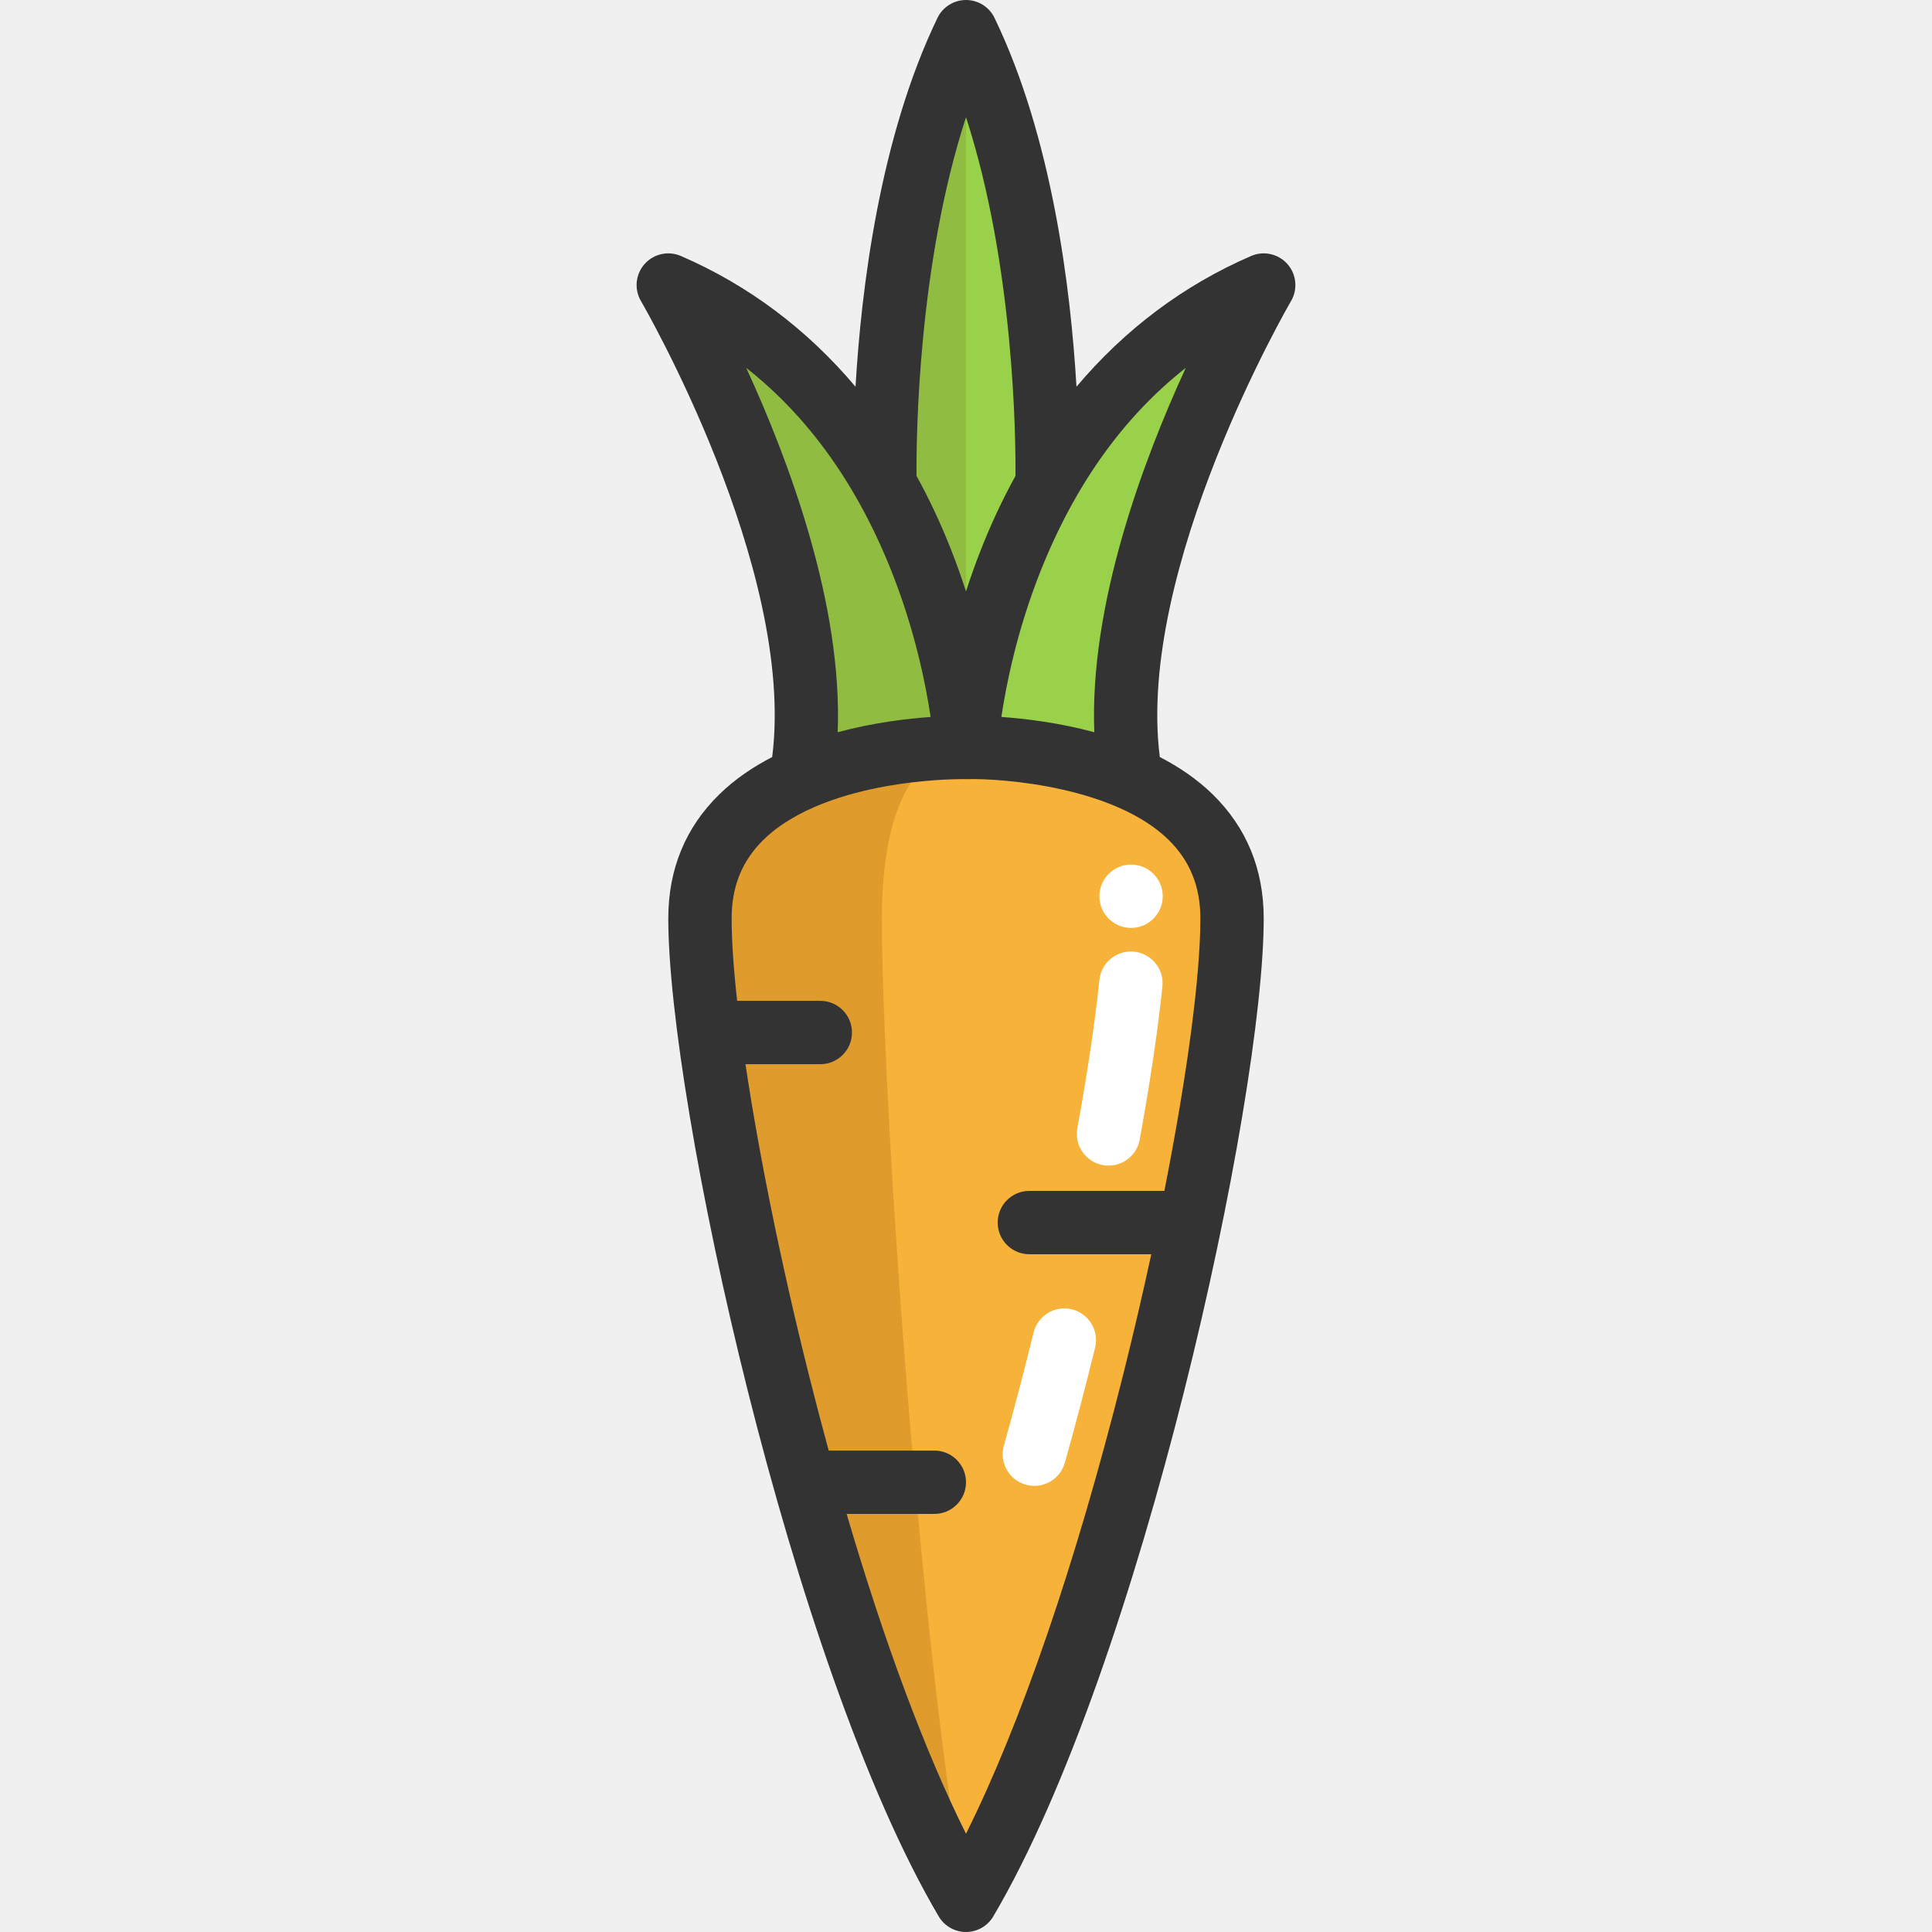
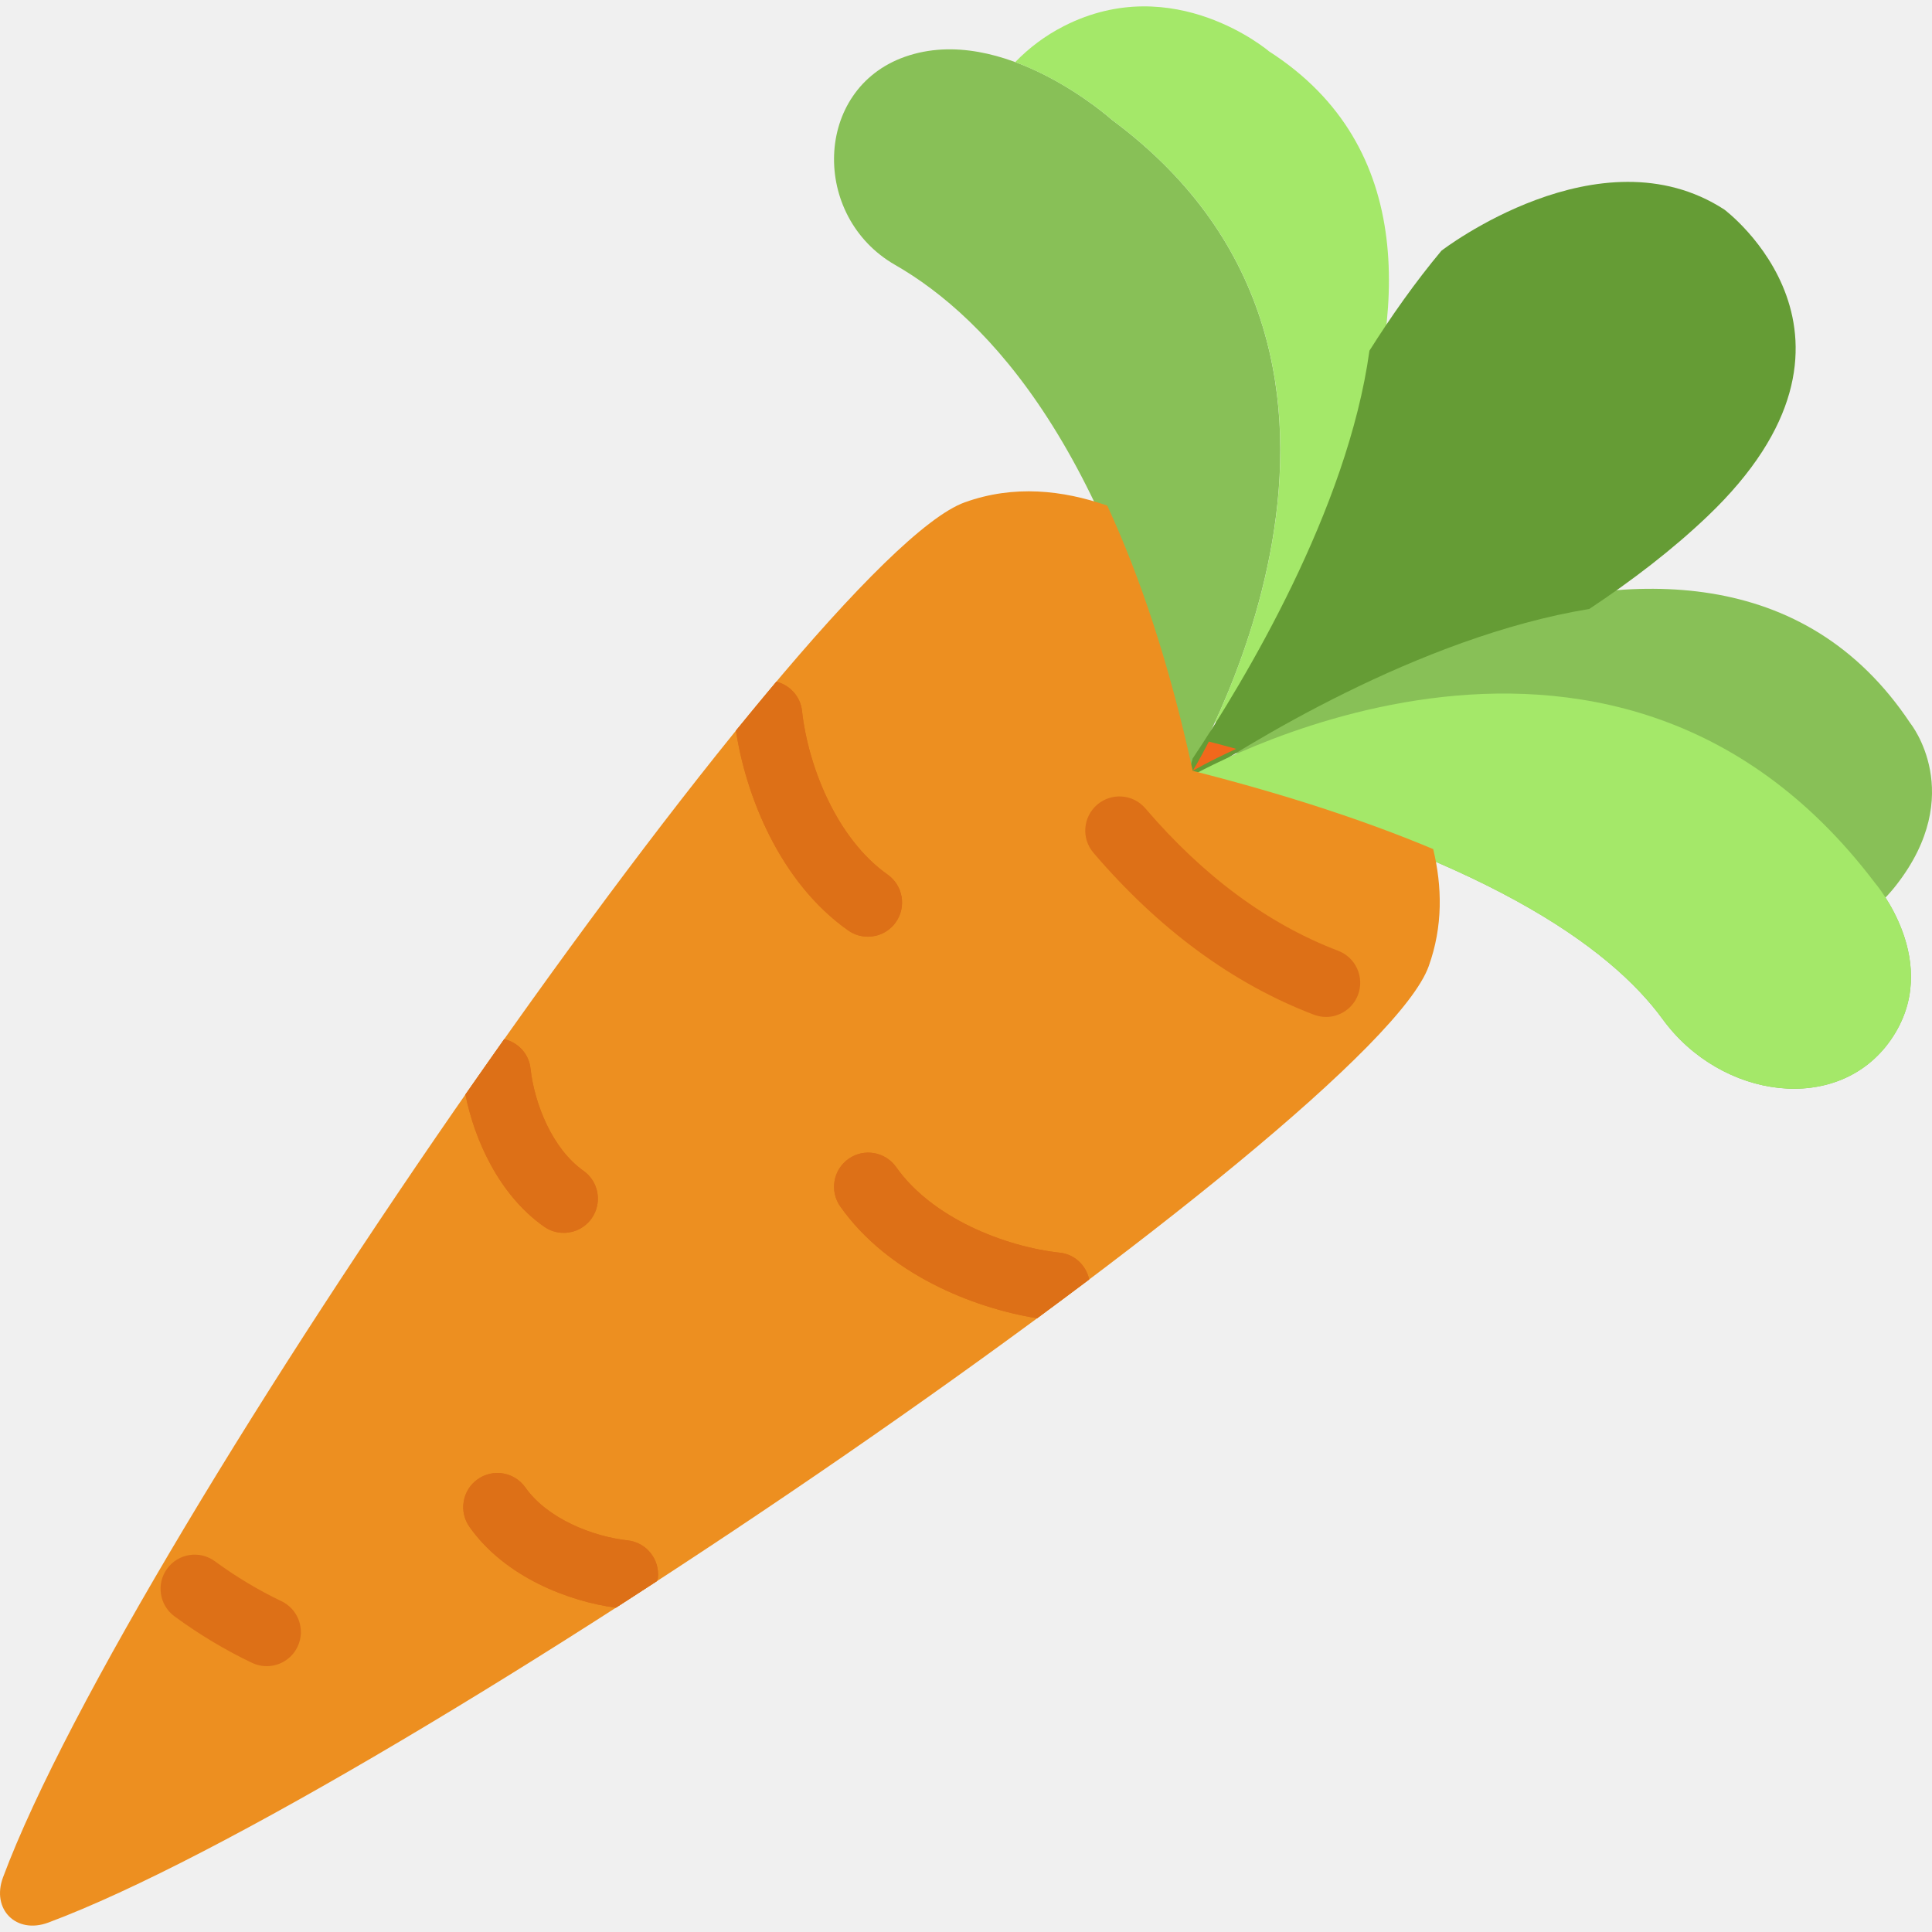
- <svg xmlns="http://www.w3.org/2000/svg" version="1.1" id="Layer_1" x="0px" y="0px" viewBox="0 0 457.481 457.481" style="enable-background:new 0 0 457.481 457.481;" xml:space="preserve" width="512" height="512">
+ <svg xmlns="http://www.w3.org/2000/svg" version="1.1" id="Capa_1" x="0px" y="0px" viewBox="0 0 56.538 56.538" style="enable-background:new 0 0 56.538 56.538;" xml:space="preserve">
  <g>
-     <path style="fill:#90BC42;" d="M228.743,176.999c0,0-21.27-0.51-39.09,7.3c8.86-47.84-30.85-115.84-31.4-116.79   c24.74,10.68,40.84,28.75,51.3,47.16C226.983,145.359,228.743,176.999,228.743,176.999z" />
-     <path style="fill:#9AD14B;" d="M299.223,67.509c-0.55,0.95-40.26,68.95-31.4,116.79c-17.82-7.81-39.08-7.3-39.08-7.3   s1.76-31.64,19.19-62.33C258.383,96.259,274.483,78.189,299.223,67.509z" />
-     <path style="fill:#9AD14B;" d="M247.933,114.669c-17.43,30.69-19.19,62.33-19.19,62.33s-1.76-31.64-19.19-62.33   c0,0-1.81-63.67,19.19-107.17C249.743,50.999,247.933,114.669,247.933,114.669z" />
-     <path style="fill:#F7B239;" d="M228.743,176.999c0,0,21.26-0.51,39.08,7.3c12.85,5.64,23.91,15.59,23.91,33.19   c0,15-3.63,41.49-9.88,72c-11.24,54.91-30.93,122.89-53.11,160.49c-14.3-24.25-27.57-61.13-38.21-99   c-10.84-38.59-18.95-78.19-22.62-106.49c-1.41-10.92-2.17-20.16-2.17-27c0-17.59,11.05-27.55,23.91-33.19   C207.473,176.489,228.743,176.999,228.743,176.999z" />
-     <path style="fill:#E09B2D;" d="M216.663,350.979c3.36,37.87,7.56,74.75,12.08,99c-14.3-24.25-27.57-61.13-38.21-99   c-10.84-38.59-18.95-78.19-22.62-106.49c-1.41-10.92-2.17-20.16-2.17-27c0-17.59,11.05-27.55,23.91-33.19   c16.38-7.18,35.67-7.33,38.69-7.3c-1.52,0.02-7.14,0.62-11.96,7.3c-4.06,5.64-7.56,15.6-7.56,33.19c0,6.84,0.24,16.08,0.69,27   C210.673,272.789,213.233,312.389,216.663,350.979z" />
-     <polygon style="fill:#90BC42;" points="228.743,16.009 228.743,150.009 209.743,104.009 214.743,44.009  " />
-     <path style="fill:#FFFFFF;" d="M244.931,351.844c-0.672,0-1.354-0.091-2.033-0.282c-3.987-1.121-6.312-5.262-5.191-9.25   c2.453-8.727,4.82-17.735,7.036-26.775c0.985-4.022,5.044-6.489,9.069-5.499c4.023,0.986,6.485,5.046,5.499,9.07   c-2.255,9.202-4.665,18.374-7.163,27.262C251.217,349.68,248.207,351.844,244.931,351.844z" />
-     <path style="fill:#FFFFFF;" d="M262.499,276.011c-0.445,0-0.897-0.04-1.352-0.123c-4.075-0.742-6.777-4.646-6.036-8.721   c2.411-13.251,4.214-25.397,5.213-35.125c0.423-4.12,4.085-7.116,8.228-6.694c4.12,0.424,7.117,4.107,6.694,8.228   c-1.039,10.107-2.898,22.651-5.377,36.277C269.21,273.473,266.054,276.011,262.499,276.011z" />
-     <circle style="fill:#FFFFFF;" cx="267.829" cy="212.223" r="7.5" />
-     <path style="fill:#333333;" d="M305.702,71.297c1.644-2.797,1.303-6.334-0.845-8.766c-2.148-2.432-5.617-3.207-8.595-1.92   c-15.99,6.905-29.911,17.376-41.363,30.96c-1.35-23.103-5.721-58.987-19.405-87.333C234.243,1.647,231.618,0,228.74,0   s-5.503,1.647-6.754,4.239c-13.684,28.345-18.055,64.23-19.405,87.333c-11.453-13.584-25.374-24.056-41.364-30.961   c-2.98-1.287-6.444-0.511-8.593,1.919c-2.147,2.43-2.489,5.967-0.848,8.765c0.378,0.645,36.75,63.278,31.071,107.966   c-4.545,2.34-8.828,5.235-12.504,8.824c-8.028,7.84-12.1,17.734-12.1,29.408c0,43.156,28.992,176.875,64.037,236.298   c1.349,2.287,3.806,3.69,6.46,3.69s5.111-1.403,6.46-3.69c35.045-59.424,64.037-193.142,64.037-236.298   c0-11.674-4.071-21.568-12.1-29.408c-3.676-3.59-7.96-6.484-12.505-8.824C268.954,134.572,305.325,71.94,305.702,71.297z    M228.74,27.769c11.422,35.049,11.784,76.001,11.716,84.92c-3.037,5.51-5.774,11.347-8.196,17.497   c-1.327,3.371-2.491,6.667-3.521,9.854c-1.03-3.188-2.193-6.484-3.521-9.854c-2.421-6.149-5.159-11.986-8.196-17.496   C216.957,103.771,217.319,62.818,228.74,27.769z M176.703,87.112c14.755,11.607,26.276,27.719,34.392,48.146   c5.545,13.957,8.115,26.763,9.27,34.513c-5.72,0.403-13.679,1.364-22.007,3.613C199.536,143.19,186.849,109.169,176.703,87.112z    M284.238,217.493c0,13.872-3.202,37.497-8.525,64.5h-31.971c-4.143,0-7.5,3.358-7.5,7.5s3.357,7.5,7.5,7.5h28.87   c-2.033,9.407-4.283,19.064-6.71,28.731c-11.229,44.734-24.216,82.551-37.161,108.492c-9.647-19.332-19.317-45.262-28.265-75.733   h20.766c4.143,0,7.5-3.358,7.5-7.5s-3.357-7.5-7.5-7.5H196.23c-1.579-5.786-3.132-11.707-4.651-17.759   c-6.592-26.261-11.881-52.444-15.054-73.731h17.716c4.143,0,7.5-3.358,7.5-7.5s-3.357-7.5-7.5-7.5h-19.691   c-0.852-7.657-1.307-14.272-1.307-19.5c0-7.576,2.472-13.677,7.556-18.653c7.718-7.553,20.037-11.056,29.012-12.666   c8.729-1.565,16.117-1.685,18.179-1.685c0.363,0,0.562,0.003,0.572,0.004c0.119,0.003,0.238,0.003,0.357,0   c8.989-0.217,35.06,1.942,47.739,14.324C281.758,203.797,284.238,209.906,284.238,217.493z M237.116,169.771   c1.155-7.75,3.725-20.556,9.269-34.513c8.115-20.427,19.637-36.539,34.392-48.146c-10.146,22.057-22.832,56.077-21.655,86.271   C250.794,171.135,242.836,170.174,237.116,169.771z" />
+     <path style="fill:#88C057;" d="M34.685,22.808c0,0,12.342-7.316,20.178,3.022c0,0,2.032,2.35,0.47,4.6   c-1.537,2.212-4.968,1.742-6.676-0.603C47.116,27.712,43.403,25.027,34.685,22.808z" />
+     <path style="fill:#88C057;" d="M34.685,22.808c0,0,7.506-12.152-2.145-19.301c0,0-3.185-2.863-6.062-1.844   c-2.676,0.947-2.746,4.678-0.284,6.089C28.892,9.299,32.588,13.163,34.685,22.808z" />
+     <path style="fill:#88C057;" d="M54.604,26.466c0,0,0.067,0.086,0.155,0.205c0.257-0.23,0.506-0.478,0.732-0.768   c2.084-2.67,0.414-4.736,0.414-4.736c-6.186-9.306-20.584,0.807-20.584,0.807c0.693,0.048,1.341,0.11,1.968,0.176   C41.406,20.648,49.11,19.218,54.604,26.466z" />
+     <path style="fill:#A4E869;" d="M32.541,3.507c7.445,5.514,4.681,14.002,3.028,17.596c0.003,0.081,0.009,0.154,0.012,0.235   c0,0,10.275-14.236,1.555-19.836c0,0-2.779-2.377-5.999-0.74c-0.553,0.281-1.03,0.645-1.428,1.056   C31.32,2.412,32.541,3.507,32.541,3.507z" />
+     <path style="fill:#659C35;" d="M50.459,6.131c-3.647-2.363-8.276,1.205-8.276,1.205c-0.768,0.92-1.465,1.91-2.108,2.927   c-0.638,4.649-3.667,9.674-5.173,11.934c-0.089,0.314-0.164,0.589-0.216,0.787c1.745-1.172,6.828-4.343,11.824-5.164   c1.24-0.822,2.422-1.725,3.451-2.705C55.476,9.864,50.459,6.131,50.459,6.131z" />
+     <path style="fill:#A4E869;" d="M34.685,22.808c0,0,12.342-7.316,20.178,3.022c0,0,2.032,2.35,0.47,4.6   c-1.537,2.212-4.968,1.742-6.676-0.603C47.116,27.712,43.403,25.027,34.685,22.808z" />
+     <g>
+       <path style="fill:#F2681C;" d="M35.376,21.701c-0.281,0.547-0.472,0.857-0.472,0.857s0.468-0.276,1.272-0.643    C35.915,21.843,35.652,21.772,35.376,21.701z" />
+       <path style="fill:#ED8F20;" d="M41.809,28.277c0.421-1.172,0.395-2.334,0.132-3.429c-1.879-0.789-4.186-1.565-7.037-2.29    c-0.691-3.177-1.556-5.716-2.501-7.762c-1.303-0.453-2.728-0.614-4.17-0.096C23.708,16.326,3.81,44.955,0.089,54.937    c-0.35,0.939,0.387,1.675,1.325,1.325C11.396,52.541,40.183,32.801,41.809,28.277z" />
+     </g>
+     <g>
+       <path style="fill:#DD7017;" d="M8.236,46.857c-0.674-0.322-1.329-0.715-1.947-1.168c-0.446-0.328-1.071-0.23-1.397,0.215    s-0.23,1.071,0.215,1.397c0.718,0.527,1.481,0.985,2.267,1.36c0.139,0.066,0.286,0.098,0.431,0.098    c0.373,0,0.731-0.21,0.903-0.569C8.945,47.692,8.734,47.094,8.236,46.857z" />
+       <path style="fill:#DD7017;" d="M39.161,27.824c-2.046-0.78-3.945-2.182-5.642-4.167c-0.359-0.42-0.99-0.469-1.41-0.11    c-0.42,0.359-0.469,0.99-0.11,1.41c1.917,2.242,4.087,3.836,6.45,4.737c0.117,0.044,0.237,0.066,0.356,0.066    c0.403,0,0.782-0.246,0.935-0.645C39.936,28.599,39.677,28.021,39.161,27.824z" />
+       <g>
+         <path style="fill:#DD7017;" d="M22.722,19.948c0.389,0.101,0.701,0.428,0.748,0.854c0.179,1.632,1.022,3.747,2.505,4.792     c0.451,0.318,0.559,0.942,0.24,1.394c-0.194,0.276-0.504,0.423-0.818,0.423c-0.199,0-0.4-0.059-0.576-0.183     c-2.001-1.411-2.996-3.947-3.284-5.847" />
+         <path style="fill:#DD7017;" d="M24.821,27.228c0.175,0.124,0.376,0.183,0.576,0.183c0.314,0,0.624-0.147,0.818-0.423     c0.318-0.452,0.211-1.075-0.24-1.394c-1.482-1.046-2.326-3.161-2.505-4.792c-0.047-0.425-0.359-0.753-0.748-0.854     c-0.385,0.457-0.779,0.931-1.185,1.432C21.825,23.281,22.82,25.817,24.821,27.228z" />
+       </g>
+       <g>
+         <path style="fill:#DD7017;" d="M30.348,38.578c-1.89-0.306-4.369-1.302-5.758-3.271c-0.318-0.451-0.21-1.075,0.241-1.394     c0.45-0.318,1.075-0.21,1.394,0.241c1.045,1.481,3.16,2.326,4.792,2.505c0.438,0.048,0.766,0.375,0.856,0.782" />
+         <path style="fill:#DD7017;" d="M31.018,36.659c-1.633-0.179-3.748-1.023-4.792-2.505c-0.318-0.451-0.944-0.56-1.394-0.241     c-0.452,0.318-0.56,0.942-0.241,1.394c1.389,1.969,3.868,2.965,5.758,3.271c0.519-0.383,1.028-0.761,1.525-1.136     C31.784,37.034,31.455,36.707,31.018,36.659z" />
+       </g>
+       <g>
+         <path style="fill:#DD7017;" d="M14.756,30.41c0.399,0.094,0.72,0.424,0.768,0.856c0.112,1.025,0.635,2.349,1.549,2.995     c0.451,0.318,0.559,0.942,0.24,1.394c-0.195,0.276-0.504,0.423-0.818,0.423c-0.199,0-0.4-0.059-0.576-0.183     c-1.328-0.937-2.04-2.56-2.299-3.865" />
+         <path style="fill:#DD7017;" d="M15.92,35.895c0.175,0.124,0.376,0.183,0.576,0.183c0.314,0,0.623-0.147,0.818-0.423     c0.318-0.451,0.211-1.075-0.24-1.394c-0.915-0.646-1.437-1.969-1.549-2.995c-0.047-0.433-0.368-0.763-0.768-0.856     c-0.379,0.535-0.757,1.075-1.136,1.62C13.88,33.335,14.592,34.958,15.92,35.895z" />
+       </g>
+       <g>
+         <path style="fill:#DD7017;" d="M18.024,47.047c-1.357-0.177-3.244-0.888-4.285-2.365c-0.318-0.452-0.211-1.075,0.24-1.394     c0.452-0.32,1.076-0.21,1.394,0.24c0.646,0.915,1.969,1.437,2.994,1.549c0.549,0.06,0.945,0.554,0.885,1.103     c-0.003,0.031-0.02,0.057-0.026,0.087" />
+         <path style="fill:#DD7017;" d="M18.367,45.078c-1.025-0.112-2.349-0.635-2.994-1.549c-0.318-0.451-0.941-0.56-1.394-0.24     c-0.451,0.318-0.559,0.942-0.24,1.394c1.042,1.477,2.928,2.188,4.285,2.365c0.4-0.257,0.801-0.518,1.202-0.779     c0.006-0.03,0.023-0.056,0.026-0.087C19.313,45.633,18.916,45.138,18.367,45.078z" />
+       </g>
+     </g>
  </g>
+   <g>
+ </g>
+   <g>
+ </g>
+   <g>
+ </g>
+   <g>
+ </g>
+   <g>
+ </g>
+   <g>
+ </g>
+   <g>
+ </g>
+   <g>
+ </g>
+   <g>
+ </g>
+   <g>
+ </g>
+   <g>
+ </g>
+   <g>
+ </g>
+   <g>
+ </g>
+   <g>
+ </g>
+   <g>
+ </g>
</svg>
